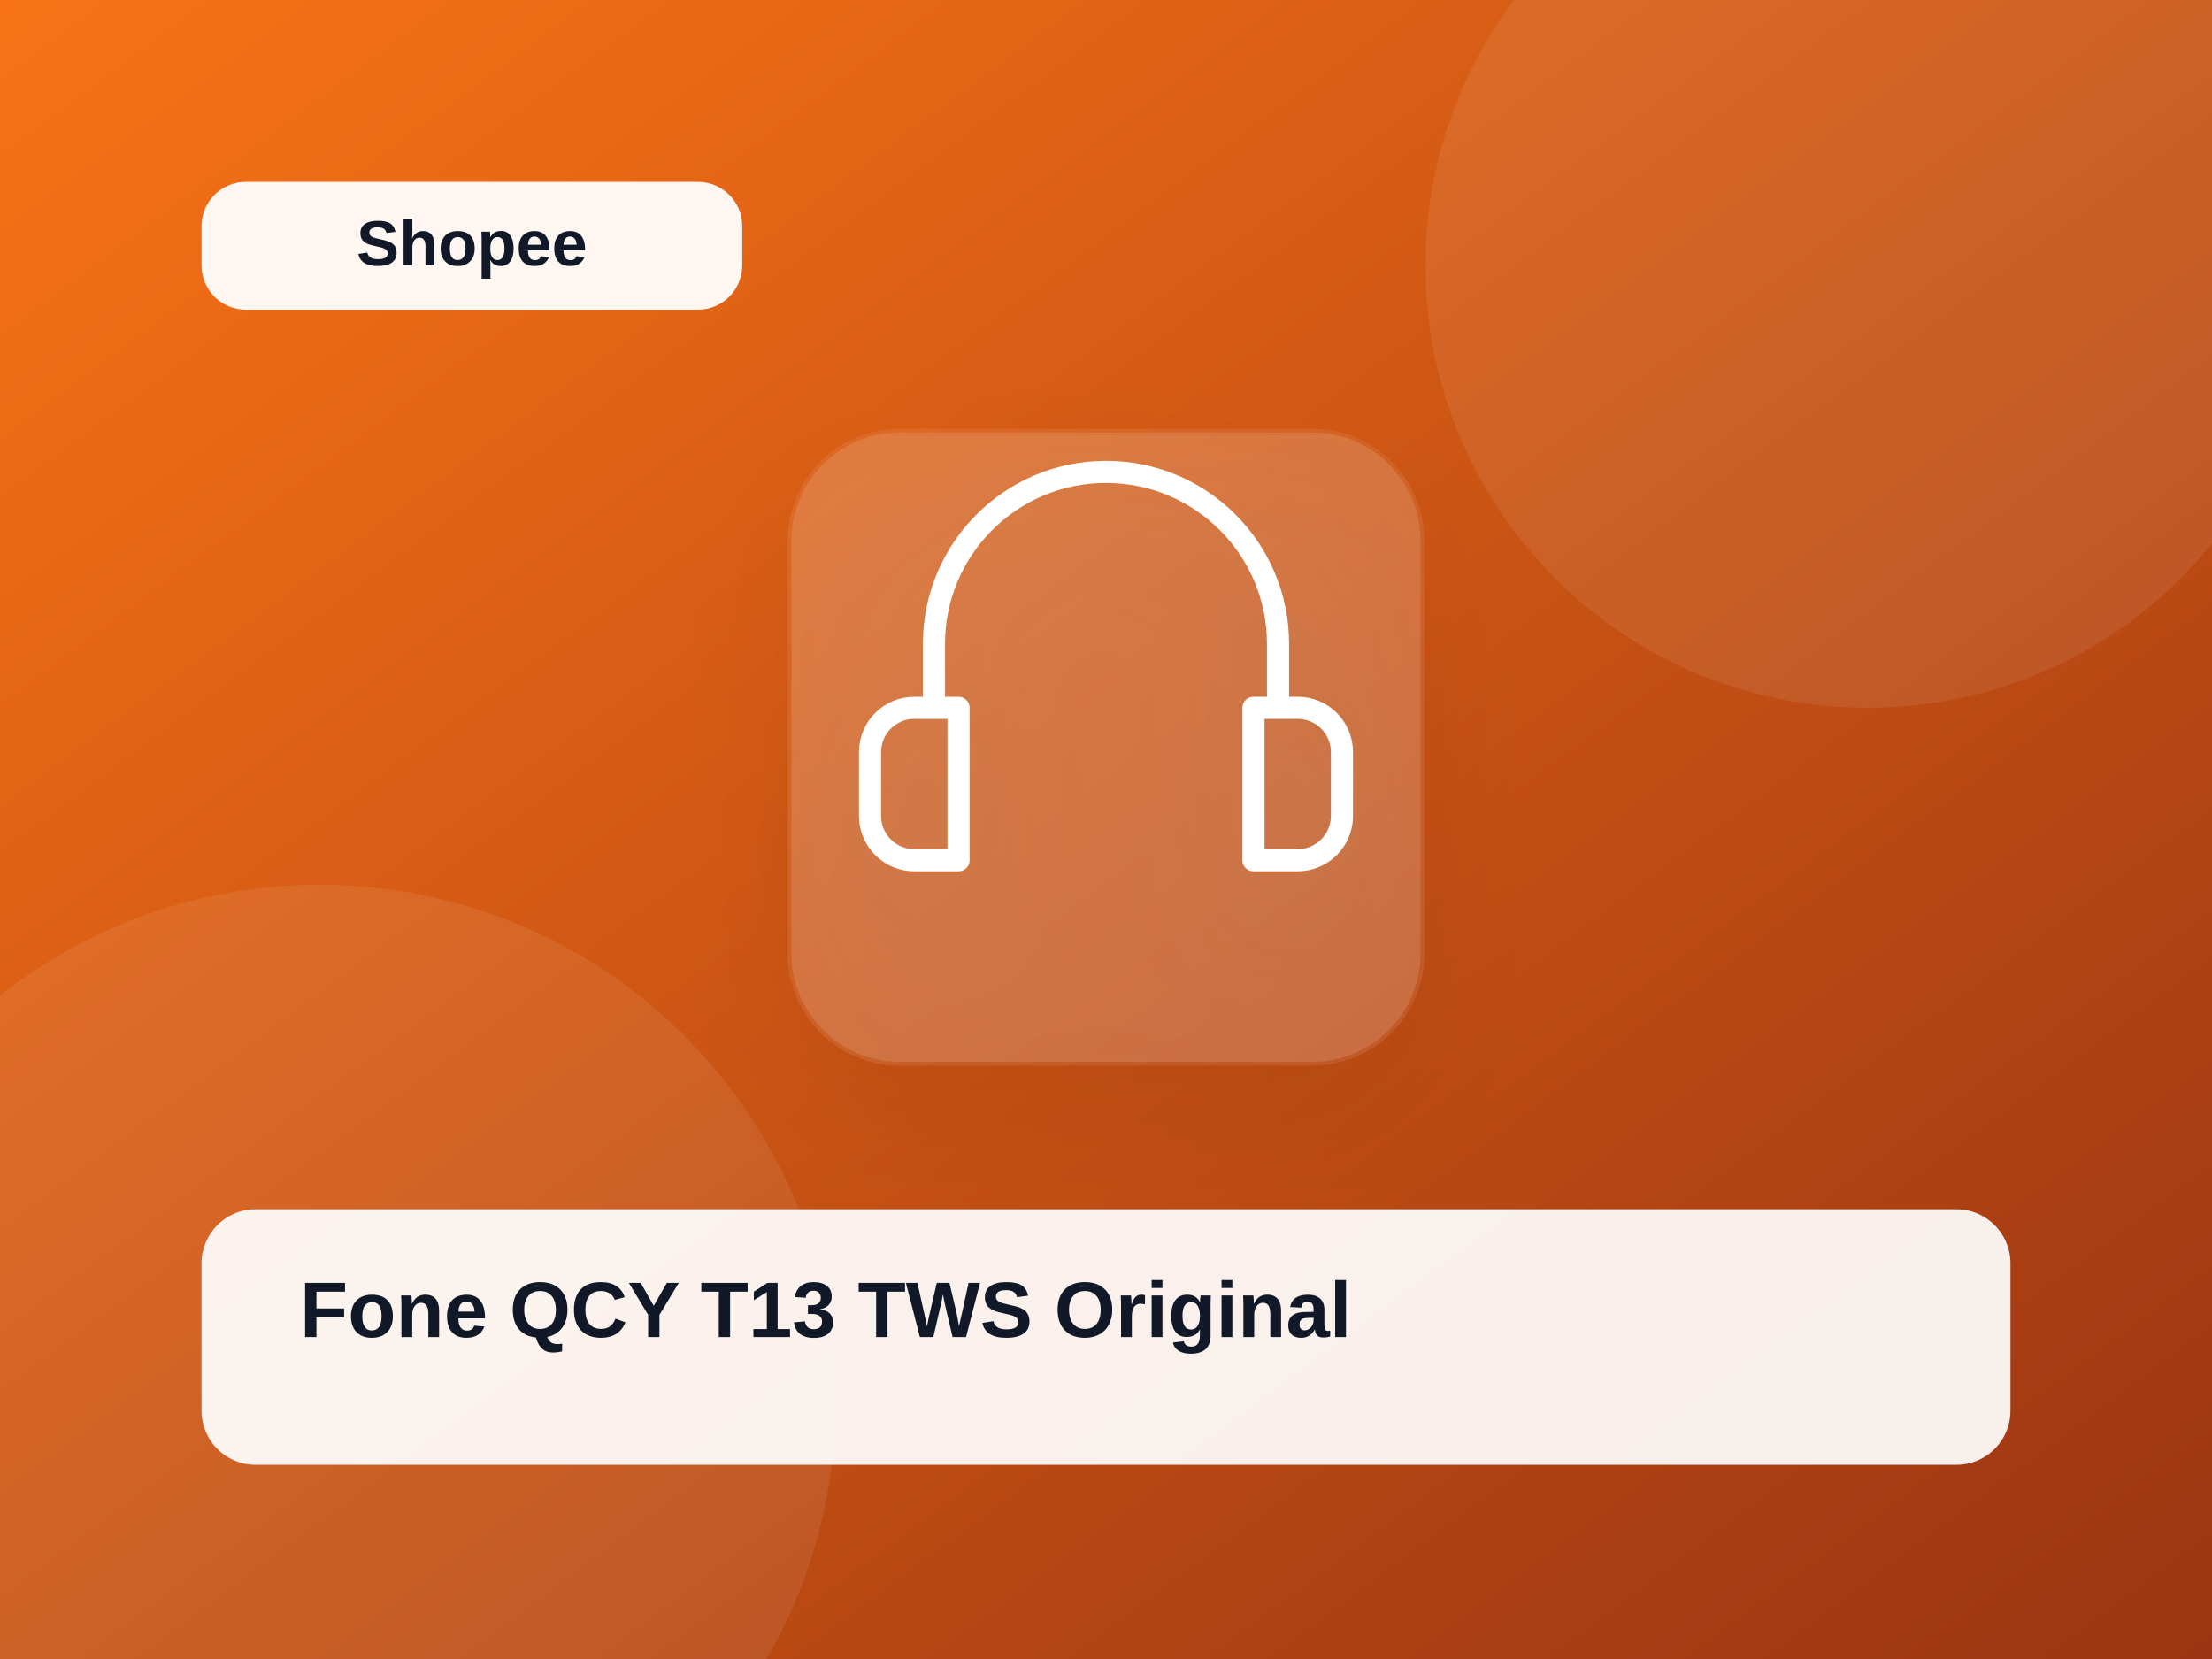
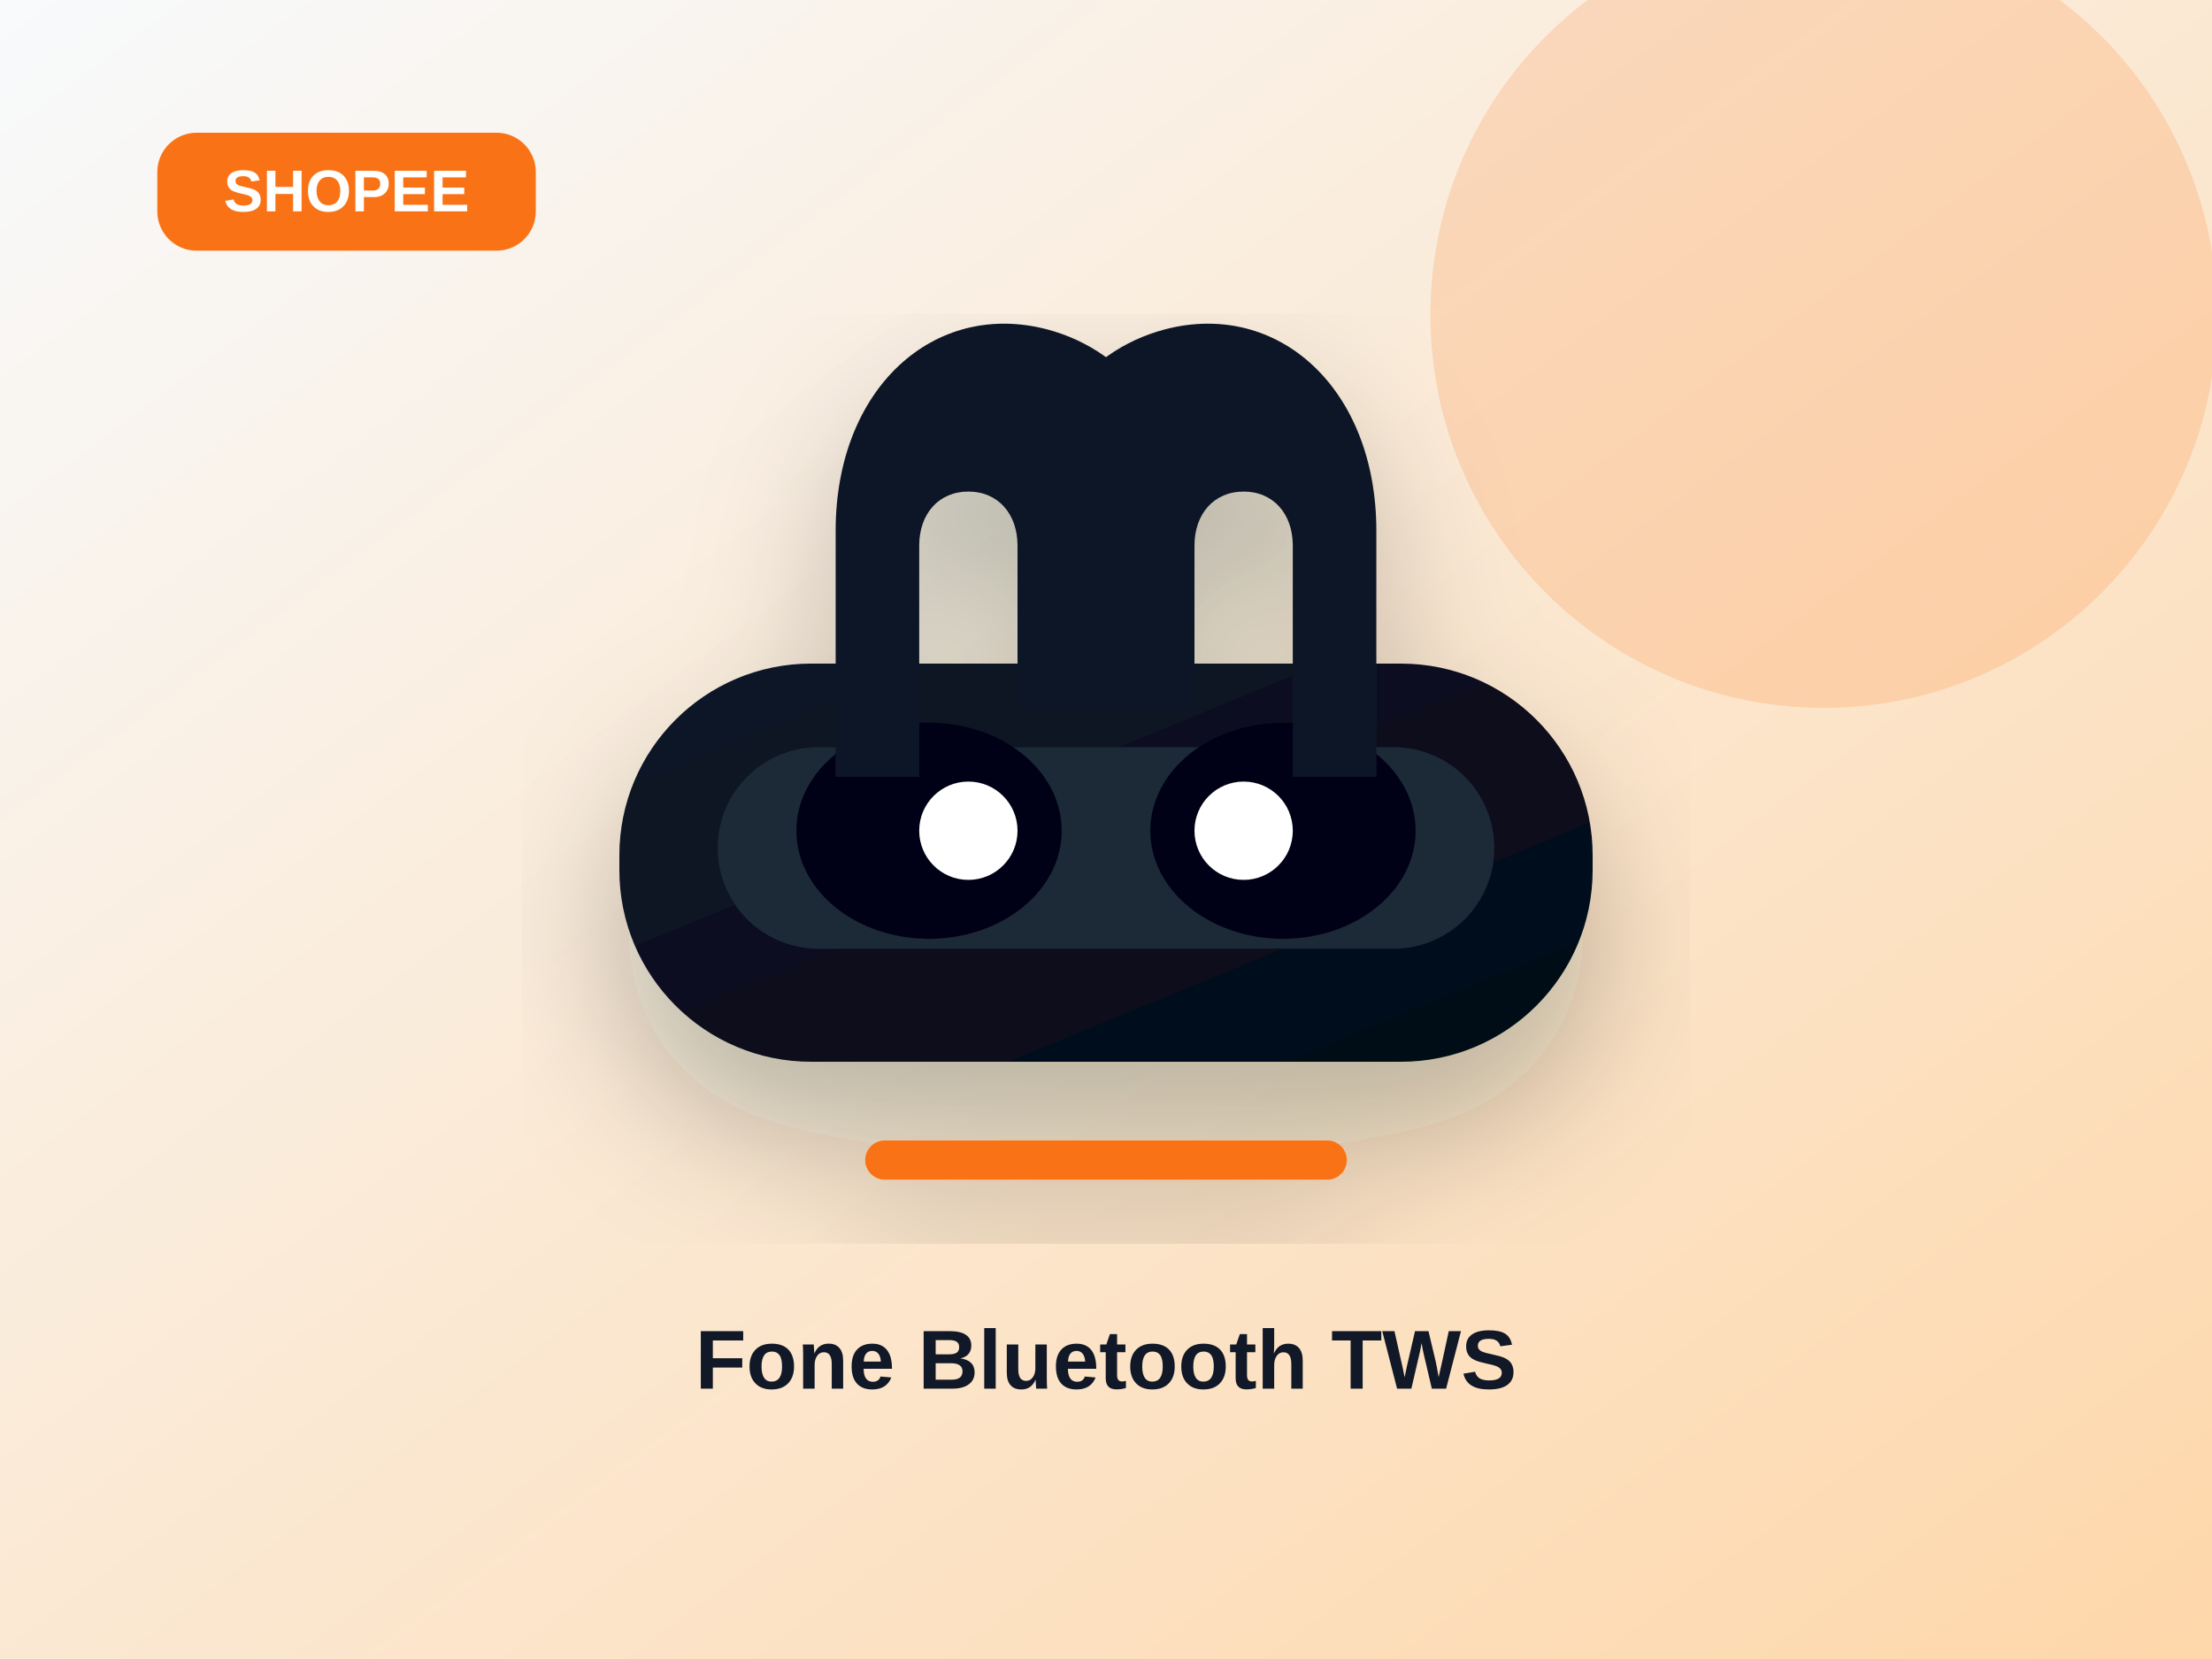
<svg xmlns="http://www.w3.org/2000/svg" width="900" height="675" viewBox="0 0 900 675" role="img" aria-label="Fone QCY T13 TWS Original">
  <defs>
-     <linearGradient id="g" x1="0" x2="1" y1="0" y2="1">
-       <stop stop-color="#f97316" />
-       <stop offset="1" stop-color="#9a3412" />
+     <linearGradient id="bg" x1="0" x2="1" y1="0" y2="1">
+       <stop stop-color="#f8fafc" />
+       <stop offset="1" stop-color="#fed7aa" />
    </linearGradient>
-     <filter id="s" x="-20%" y="-20%" width="140%" height="140%">
-       <feDropShadow dx="0" dy="24" stdDeviation="24" flood-color="#000" flood-opacity=".24" />
+     <linearGradient id="case" x1="0" x2="1" y1="0" y2="1">
+       <stop stop-color="#111827" />
+       <stop offset="1" stop-color="#020617" />
+     </linearGradient>
+     <filter id="shadow">
+       <feDropShadow dx="0" dy="30" stdDeviation="28" flood-color="#111827" flood-opacity=".26" />
    </filter>
  </defs>
-   <rect width="900" height="675" fill="url(#g)" />
-   <circle cx="760" cy="108" r="180" fill="#fff" opacity=".08" />
-   <circle cx="130" cy="570" r="210" fill="#fff" opacity=".08" />
-   <rect x="82" y="74" width="220" height="52" rx="18" fill="#fff" opacity=".94" />
-   <text x="192" y="108" text-anchor="middle" font-family="Arial, Helvetica, sans-serif" font-size="26" font-weight="800" fill="#111827">Shopee</text>
-   <g transform="translate(322 176)" filter="url(#s)">
-     <rect width="256" height="256" rx="44" fill="#fff" opacity=".18" stroke="#fff" stroke-opacity=".38" stroke-width="3" />
-     <g transform="translate(0 0)">
-       <path fill="none" stroke="white" stroke-width="9" stroke-linecap="round" stroke-linejoin="round" d="M58 108V86a70 70 0 0 1 140 0v22" />
-       <path fill="none" stroke="white" stroke-width="9" stroke-linecap="round" stroke-linejoin="round" d="M58 112h-8a18 18 0 0 0-18 18v26a18 18 0 0 0 18 18h18v-62Z" />
-       <path fill="none" stroke="white" stroke-width="9" stroke-linecap="round" stroke-linejoin="round" d="M198 112h8a18 18 0 0 1 18 18v26a18 18 0 0 1-18 18h-18v-62Z" />
-     </g>
+   <rect width="900" height="675" fill="url(#bg)" />
+   <rect x="64" y="54" width="154" height="48" rx="16" fill="#f97316" />
+   <text x="141" y="86" text-anchor="middle" font-family="Arial, Helvetica, sans-serif" font-size="24" font-weight="900" fill="#fff">SHOPEE</text>
+   <circle cx="742" cy="128" r="160" fill="#f97316" opacity=".18" />
+   <g filter="url(#shadow)">
+     <rect x="252" y="270" width="396" height="162" rx="78" fill="url(#case)" />
+     <rect x="292" y="304" width="316" height="82" rx="41" fill="#1f2937" />
+     <ellipse cx="378" cy="338" rx="54" ry="44" fill="#020617" />
+     <ellipse cx="522" cy="338" rx="54" ry="44" fill="#020617" />
+     <path d="M340 216c0-58 40-94 86-82 34 9 56 40 56 80v74h-68v-66c0-13-8-22-20-22s-20 9-20 22v94h-34V216Z" fill="#111827" />
+     <path d="M560 216c0-58-40-94-86-82-34 9-56 40-56 80v74h68v-66c0-13 8-22 20-22s20 9 20 22v94h34V216Z" fill="#111827" />
+     <circle cx="394" cy="338" r="20" fill="#fff" />
+     <circle cx="506" cy="338" r="20" fill="#fff" />
+     <path d="M360 472h180" stroke="#f97316" stroke-width="16" stroke-linecap="round" />
  </g>
-   <rect x="82" y="492" width="736" height="104" rx="22" fill="#fff" opacity=".92" />
-   <text x="122" y="544" font-family="Arial, Helvetica, sans-serif" font-size="32" font-weight="800" fill="#111827">Fone QCY T13 TWS Original</text>
+   <text x="450" y="565" text-anchor="middle" font-family="Arial, Helvetica, sans-serif" font-size="34" font-weight="900" fill="#111827">Fone Bluetooth TWS</text>
</svg>
